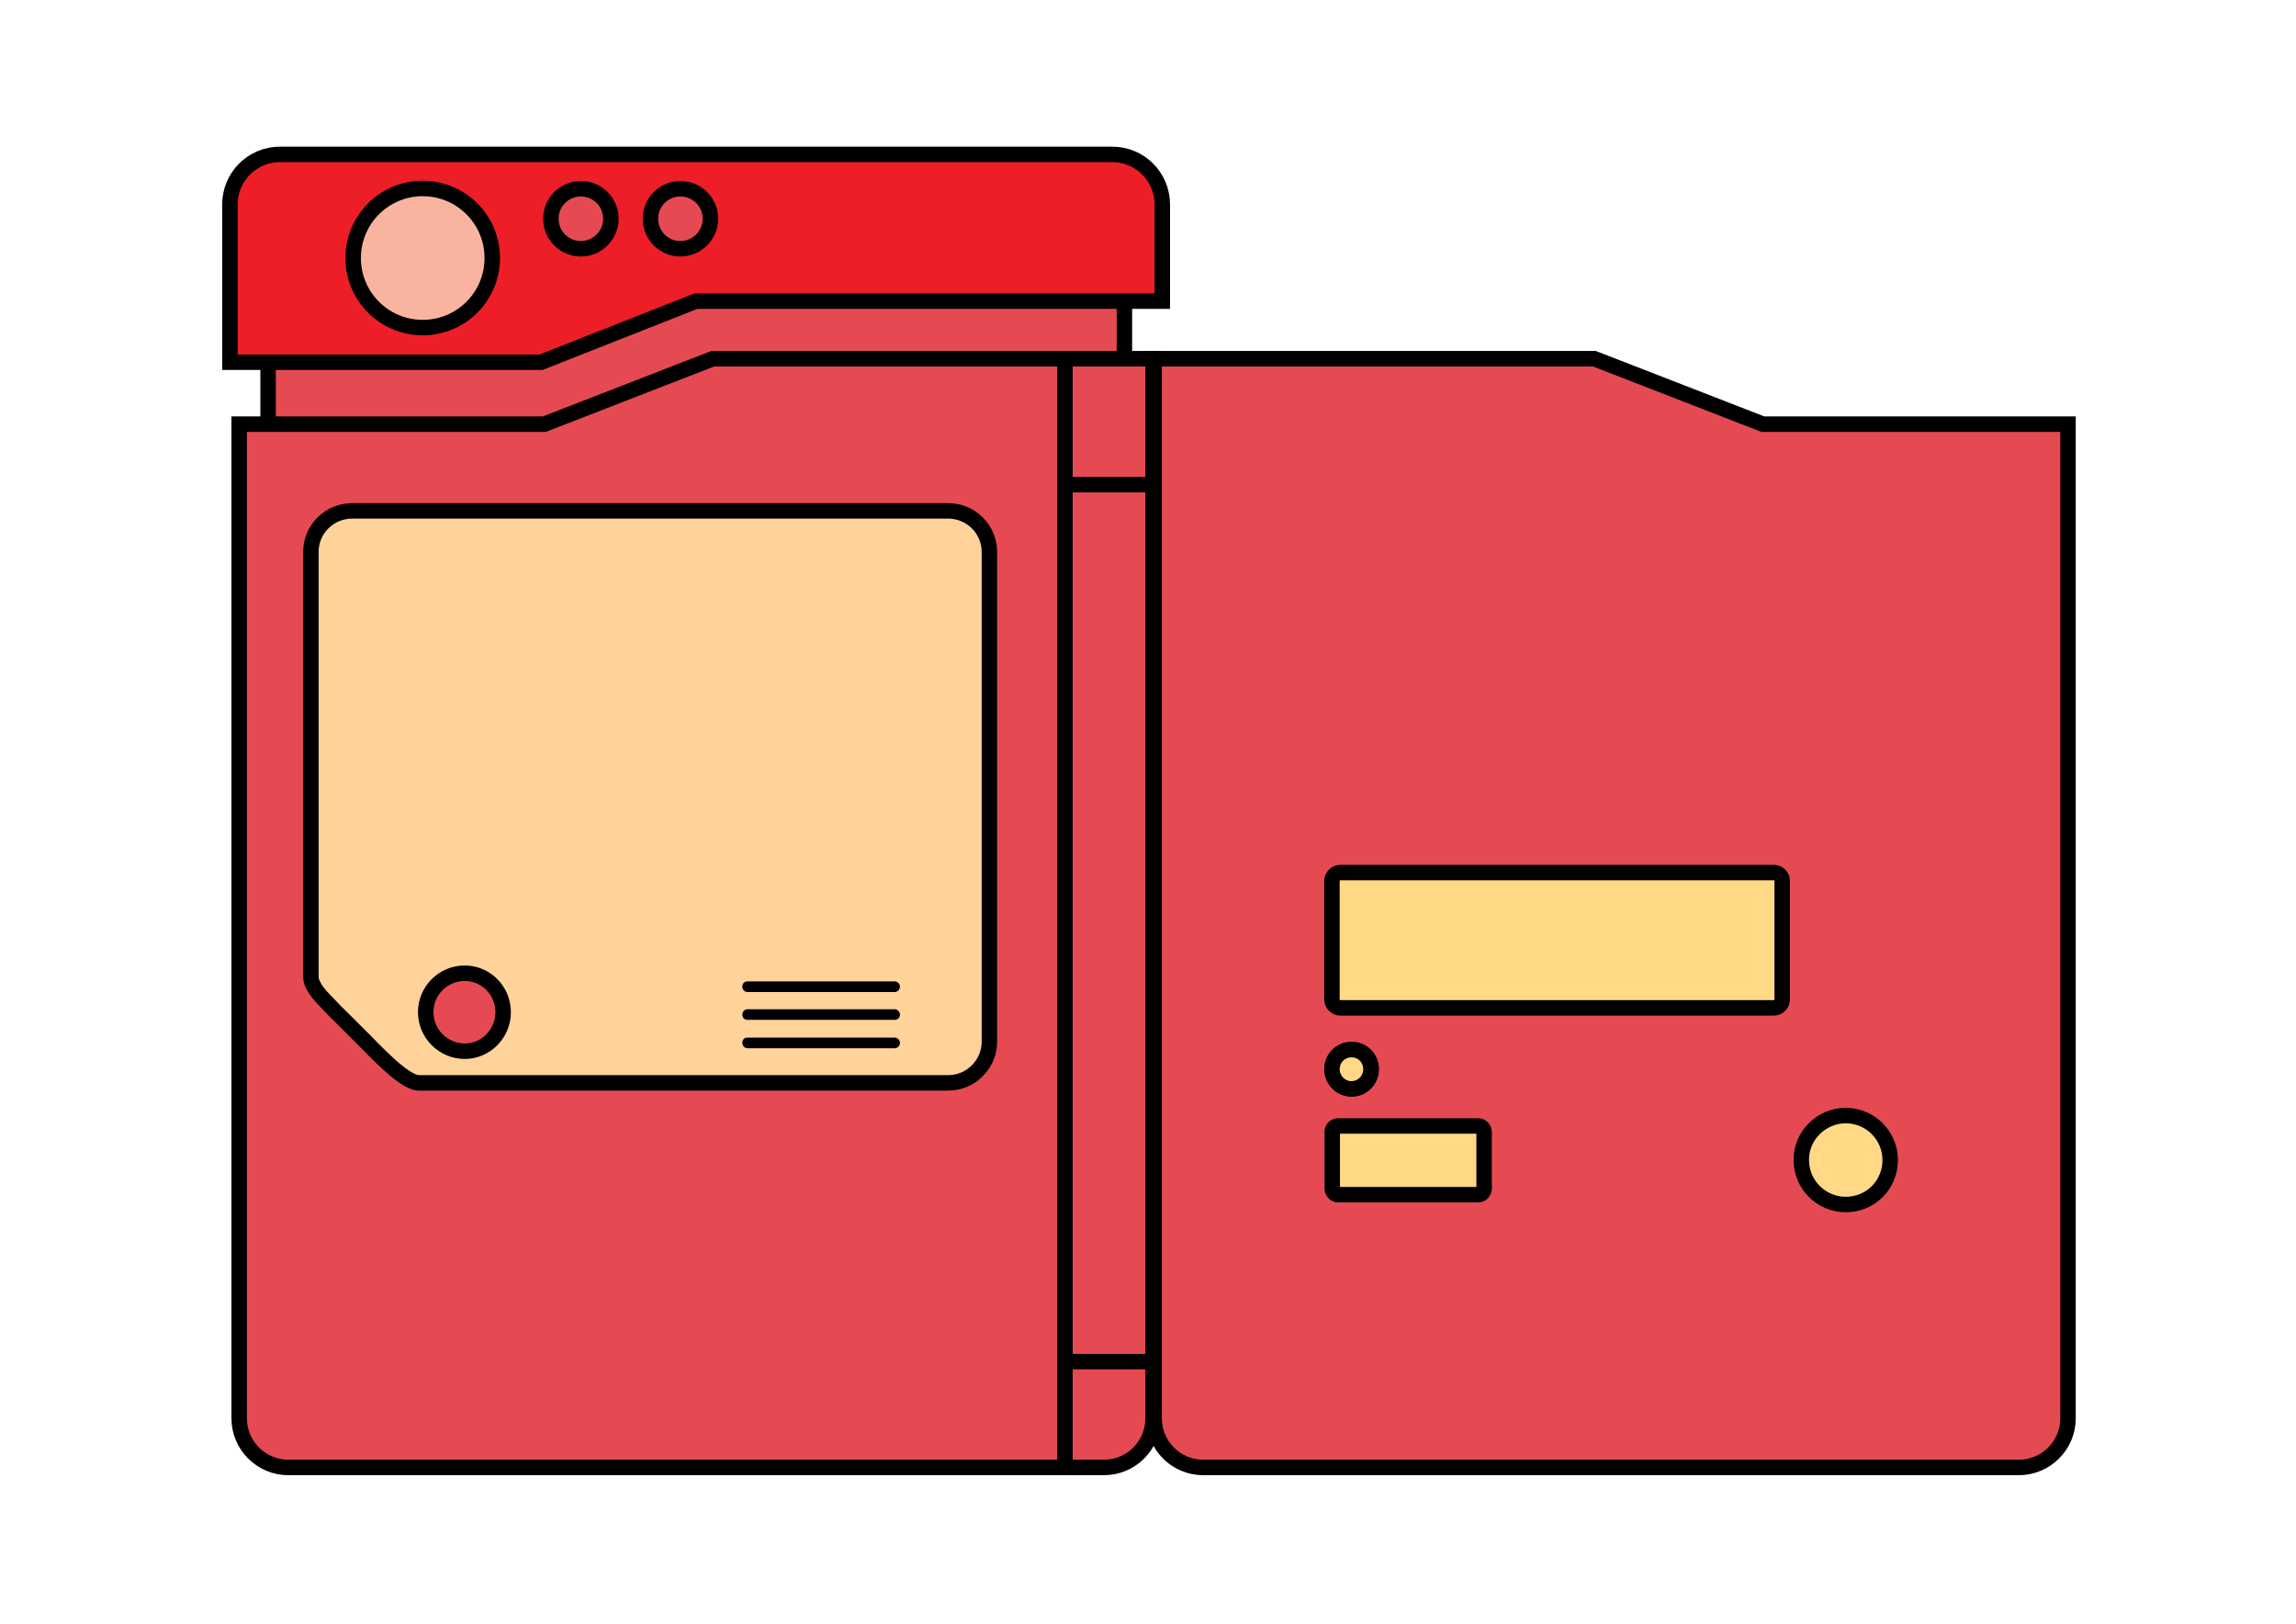
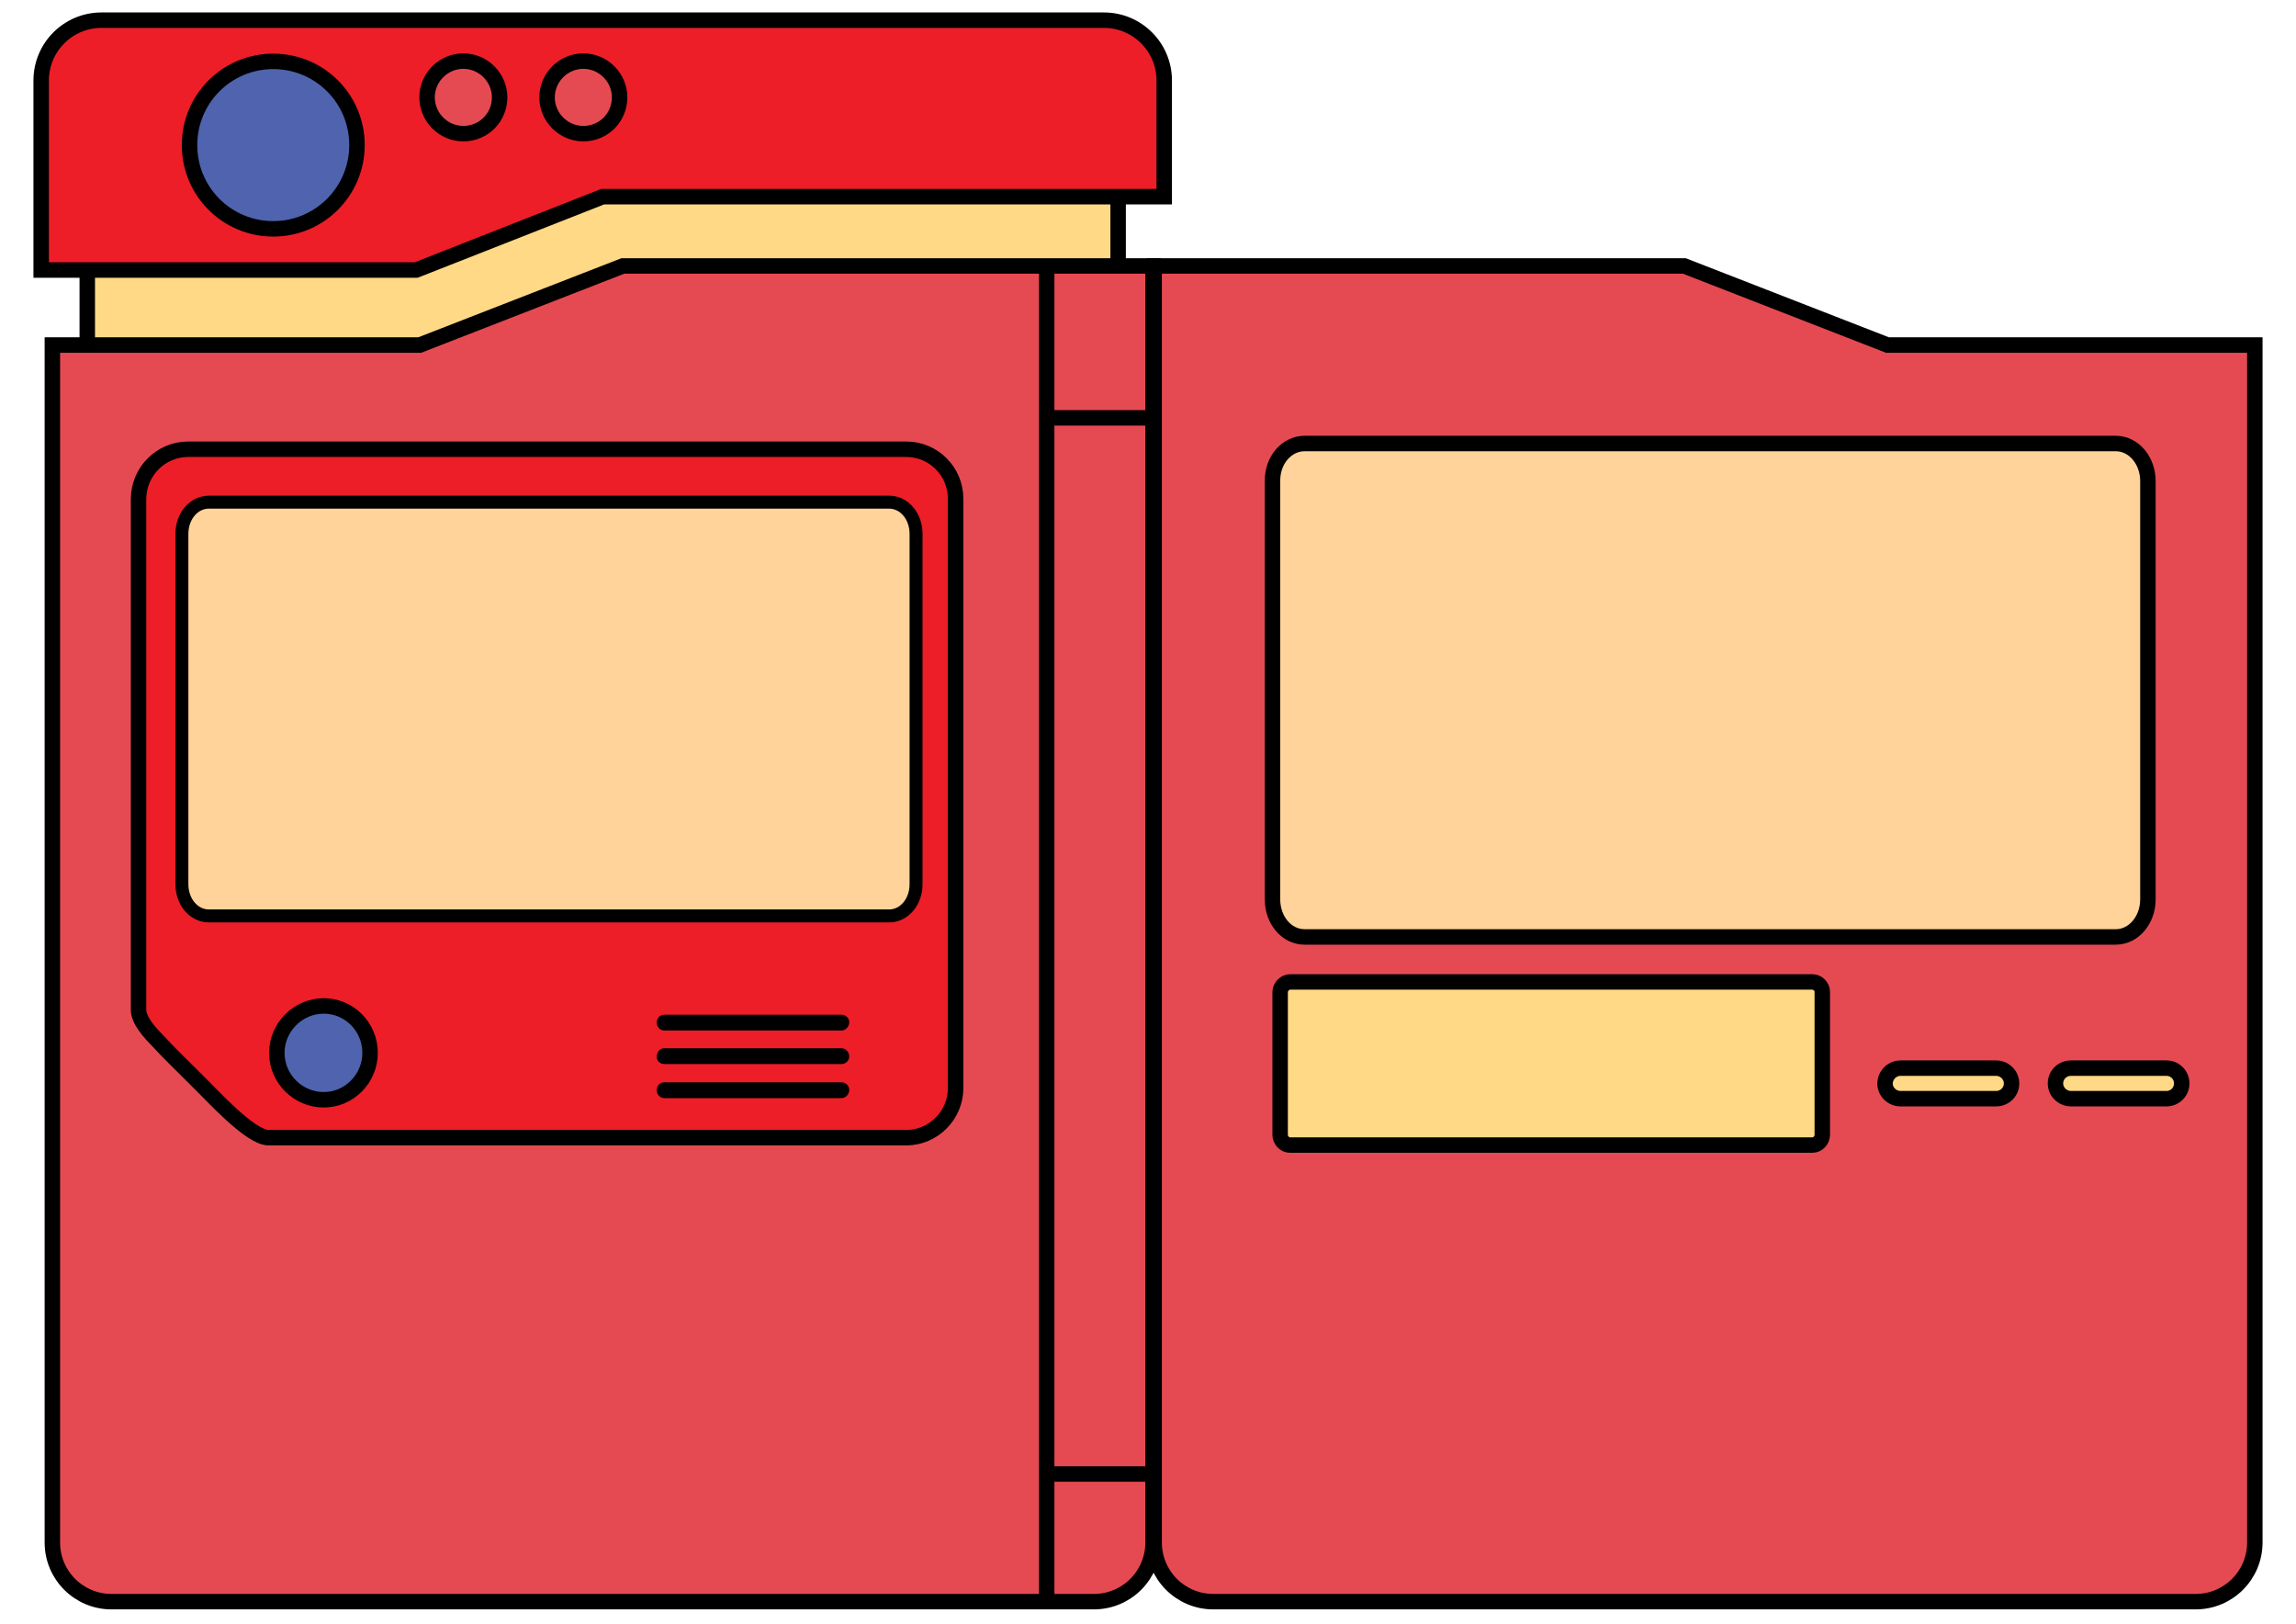
<svg xmlns="http://www.w3.org/2000/svg" version="1.1" x="0px" y="0px" viewBox="0 0 841.9 595.3" style="enable-background:new 0 0 841.9 595.3;" xml:space="preserve">
  <style type="text/css">
	.st0{fill-rule:evenodd;clip-rule:evenodd;fill:#E56A70;}
	.st1{fill:#013233;}
- 	.st2{fill:#E54A52;stroke:#000000;stroke-width:5.669;stroke-miterlimit:10;}
+ 	.st2{fill:#FFD985;stroke:#000000;stroke-width:5.669;stroke-miterlimit:10;}
	.st3{fill:#ED1E27;stroke:#000000;stroke-width:5.669;stroke-miterlimit:10;}
- 	.st4{fill:#F9B49F;stroke:#000000;stroke-width:5.669;stroke-miterlimit:10;}
- 	.st5{fill-rule:evenodd;clip-rule:evenodd;fill:#FFD39A;stroke:#000000;stroke-width:5.669;stroke-miterlimit:10;}
- 	.st6{fill-rule:evenodd;clip-rule:evenodd;fill:#E54A52;stroke:#000000;stroke-width:5.669;stroke-miterlimit:10;}
- 	.st7{fill-rule:evenodd;clip-rule:evenodd;}
- 	.st8{fill-rule:evenodd;clip-rule:evenodd;fill:#FFD985;stroke:#000000;stroke-width:5.669;stroke-miterlimit:10;}
+ 	.st4{fill:#E54A52;stroke:#000000;stroke-width:5.669;stroke-miterlimit:10;}
+ 	.st5{fill:#5063AE;stroke:#000000;stroke-width:5.669;stroke-miterlimit:10;}
+ 	.st6{fill-rule:evenodd;clip-rule:evenodd;fill:#ED1E27;stroke:#000000;stroke-width:5.669;stroke-miterlimit:10;}
+ 	.st7{fill-rule:evenodd;clip-rule:evenodd;fill:#5063AE;stroke:#000000;stroke-width:5.669;stroke-miterlimit:10;}
+ 	.st8{fill-rule:evenodd;clip-rule:evenodd;stroke:#000000;stroke-miterlimit:10;}
+ 	.st9{fill-rule:evenodd;clip-rule:evenodd;fill:#FFD985;stroke:#000000;stroke-width:5.669;stroke-miterlimit:10;}
+ 	.st10{fill-rule:evenodd;clip-rule:evenodd;fill:#FFD39A;stroke:#000000;stroke-width:5.669;stroke-miterlimit:10;}
+ 	.st11{fill-rule:evenodd;clip-rule:evenodd;fill:#FFD39A;stroke:#000000;stroke-width:4.753;stroke-miterlimit:10;}
</style>
  <g id="Layer_1">
    <g>
      <path class="st0" d="M-212.8,132.7h74.9c2.5,0,4.4,2,4.4,4.4V168c0,2.4-1.9,4.4-4.4,4.4h-74.9c-2.4,0-4.2-2-4.2-4.4v-30.9    C-217,134.7-215.1,132.7-212.8,132.7L-212.8,132.7z" />
      <g>
        <path class="st1" d="M-212.8,134.8c14.3,0,28.6,0,42.9,0c8.7,0,17.4,0,26.1,0c1.6,0,4-0.5,5.6,0c3.3,0.9,2.5,4.3,2.5,6.9     c0,4.7,0,9.5,0,14.2c0,3.4,0.8,7.9,0,11.2c-1.2,4.8-8.9,3.1-12.7,3.1c-18.6,0-37.2,0-55.7,0c-2.4,0-5.6,0.6-7.9,0     c-3.5-0.9-2.9-4-2.9-6.9c0-5.4,0-10.8,0-16.1c0-2.8-1.7-11.7,2.7-12.5c2.7-0.5,1.6-4.6-1.1-4.1c-4.8,0.8-5.8,4.6-5.8,8.8     c0,5.2,0,10.4,0,15.5c0,6.2-2.5,18.9,6.6,19.5c6.7,0.5,13.6,0,20.4,0c11.4,0,22.7,0,34.1,0c6.6,0,13.4,0.5,20,0     c9.2-0.8,6.7-13.1,6.7-19.5c0-5.1,0-10.2,0-15.2c0-3.6-0.3-7.3-4.3-8.7c-1.8-0.7-4-0.5-5.9-0.5c-3.9,0-7.9,0-11.8,0     c-19.8,0-39.6,0-59.4,0C-215.5,130.6-215.5,134.8-212.8,134.8z" />
      </g>
    </g>
    <rect x="-202.5" y="147.6" style="fill-rule:evenodd;clip-rule:evenodd;fill:none;" width="61" height="15" />
    <text transform="matrix(1 0 0 1 -202.4539 156.1565)" style="font-family:'MyriadPro-Regular'; font-size:12px;">moves</text>
  </g>
  <g id="img">
-     <path class="st2" d="M412.2,76.6c0-9.3-7.6-16.9-16.9-16.9H115.2c-9.3,0-16.9,7.6-16.9,16.9v429.9c0,9.3,7.6,16.9,16.9,16.9h280.2   c9.3,0,16.9-7.6,16.9-16.9V76.6z" />
-     <path class="st3" d="M426.2,75c0-10.2-8.2-18.4-18.4-18.4H102.7c-10.2,0-18.4,8.2-18.4,18.4v57.8h114.1l56.8-22.4h171V75z" />
-     <path class="st2" d="M261.4,131.5l-61.8,24H87.7v364.5c0,9.9,8.1,18,18,18h299.1c10,0,18-8.1,18-18V131.5H261.4z" />
-     <path class="st2" d="M584.6,131.5l61.8,24h111.9v364.5c0,9.9-8.1,18-18,18H441.2c-10,0-18-8.1-18-18V131.5H584.6z" />
-     <path class="st4" d="M180.5,94.6c0-14.1-11.4-25.5-25.5-25.5c-14.1,0-25.5,11.4-25.5,25.5s11.4,25.5,25.5,25.5   C169.1,120.1,180.5,108.7,180.5,94.6z" />
-     <path class="st2" d="M224,80.2c0-6.1-4.9-11-11-11c-6.1,0-11,4.9-11,11c0,6.1,4.9,11,11,11C219,91.2,224,86.3,224,80.2z" />
-     <path class="st2" d="M260.5,80.2c0-6.1-4.9-11-11-11c-6.1,0-11,4.9-11,11c0,6.1,4.9,11,11,11C255.5,91.2,260.5,86.3,260.5,80.2z" />
-     <line class="st2" x1="390.5" y1="132.7" x2="390.5" y2="538.7" />
-     <line class="st2" x1="390.5" y1="177.7" x2="422.9" y2="177.7" />
-     <line class="st2" x1="390.5" y1="499.2" x2="422.9" y2="499.2" />
-     <path class="st5" d="M129.1,187.3h218.6c8.3,0,15.1,6.7,15.1,15.1v179.5c0,8.2-6.7,15.1-15.1,15.1H153.6   c-5.7,0-17.4-13.2-21.5-17.1c-0.6-0.6-1.3-1.3-1.9-1.9c-3.4-3.5-7.1-6.9-10.4-10.5c-2.4-2.4-5.8-6.1-5.8-9.4V202.3   C114,194,120.8,187.3,129.1,187.3L129.1,187.3z" />
-     <path class="st6" d="M170.4,356.8c7.8,0,14.1,6.4,14.1,14.3c0,7.8-6.3,14.3-14.1,14.3c-7.8,0-14.3-6.4-14.3-14.3   C156.1,363.2,162.5,356.8,170.4,356.8L170.4,356.8z" />
-     <path class="st7" d="M274.1,359.8h54c0.9,0,1.9,0.8,1.9,1.9l0,0c0,1.1-0.9,2-1.9,2h-54c-1.1,0-1.9-0.9-1.9-2l0,0   C272.2,360.6,273,359.8,274.1,359.8L274.1,359.8z" />
-     <path class="st7" d="M274.1,370h54c0.9,0,1.9,0.9,1.9,2l0,0c0,1.1-0.9,1.9-1.9,1.9h-54c-1.1,0-1.9-0.8-1.9-1.9l0,0   C272.2,370.9,273,370,274.1,370L274.1,370z" />
-     <path class="st7" d="M274.1,380.4h54c0.9,0,1.9,0.8,1.9,1.9l0,0c0,1.1-0.9,2-1.9,2h-54c-1.1,0-1.9-0.9-1.9-2l0,0   C272.2,381.1,273,380.4,274.1,380.4L274.1,380.4z" />
-     <path class="st8" d="M491.4,319.9h159.1c1.6,0,3,1.4,3,3v43.5c0,1.7-1.4,3.1-3,3.1H491.4c-1.6,0-3-1.4-3-3.1v-43.5   C488.4,321.3,489.9,319.9,491.4,319.9L491.4,319.9z" />
-     <path class="st8" d="M495.7,384.8c3.9,0,7.1,3.1,7.1,7.2c0,3.9-3.1,7.2-7.1,7.2c-4.1,0-7.2-3.3-7.2-7.2   C488.4,388,491.6,384.8,495.7,384.8L495.7,384.8z" />
-     <path class="st8" d="M495.5,384.8c4.1,0,7.2,3.1,7.2,7.2c0,3.9-3.1,7.2-7.2,7.2c-3.9,0-7.1-3.3-7.1-7.2   C488.4,388,491.6,384.8,495.5,384.8L495.5,384.8z" />
-     <path class="st8" d="M676.8,409c9.1,0,16.3,7.4,16.3,16.3c0,9.1-7.2,16.3-16.3,16.3c-8.9,0-16.3-7.2-16.3-16.3   C660.4,416.4,667.8,409,676.8,409L676.8,409z" />
-     <path class="st8" d="M490.6,412.8H542c1.3,0,2.2,1.1,2.2,2.4v20.4c0,1.3-0.9,2.4-2.2,2.4h-51.3c-1.3,0-2.2-1.1-2.2-2.4v-20.4   C488.4,413.9,489.4,412.8,490.6,412.8L490.6,412.8z" />
+     <path class="st2" d="M410,31.4c0-11.2-9.1-20.3-20.3-20.3H52.3c-11.2,0-20.3,9.1-20.3,20.3v517.8c0,11.2,9.1,20.3,20.3,20.3h337.4   c11.2,0,20.3-9.1,20.3-20.3V31.4z" />
+     <path class="st3" d="M426.9,29.5c0-12.2-9.9-22.1-22.1-22.1H37.2c-12.2,0-22.1,9.9-22.1,22.1V99h137.5L221,72.1h205.9V29.5z" />
+     <path class="st4" d="M228.4,97.5l-74.5,29H19.2v439c0,12,9.7,21.7,21.7,21.7h360.2c12,0,21.7-9.7,21.7-21.7v-468H228.4z" />
+     <path class="st4" d="M617.6,97.5l74.5,29h134.7v439c0,12-9.7,21.7-21.7,21.7H444.9c-12,0-21.7-9.7-21.7-21.7v-468H617.6z" />
+     <path class="st5" d="M130.9,53.2c0-17-13.7-30.7-30.7-30.7c-17,0-30.7,13.7-30.7,30.7s13.7,30.7,30.7,30.7   C117.2,83.9,130.9,70.1,130.9,53.2z" />
+     <path class="st4" d="M183.2,35.7c0-7.3-6-13.3-13.3-13.3c-7.3,0-13.3,6-13.3,13.3c0,7.3,6,13.3,13.3,13.3   C177.3,49,183.2,43.1,183.2,35.7z" />
+     <path class="st4" d="M227.2,35.7c0-7.3-6-13.3-13.3-13.3c-7.3,0-13.3,6-13.3,13.3c0,7.3,6,13.3,13.3,13.3   C221.3,49,227.2,43.1,227.2,35.7z" />
+     <line class="st4" x1="383.8" y1="99" x2="383.8" y2="588" />
+     <line class="st4" x1="383.8" y1="153.2" x2="422.8" y2="153.2" />
+     <line class="st4" x1="383.8" y1="540.4" x2="422.8" y2="540.4" />
+     <path class="st6" d="M69,164.7h263.3c10,0,18.1,8.1,18.1,18.1v216.2c0,9.8-8.1,18.1-18.1,18.1H98.5c-6.8,0-21-15.9-25.9-20.6   c-0.8-0.8-1.5-1.5-2.3-2.3c-4.2-4.2-8.5-8.3-12.5-12.7c-2.8-2.8-7-7.4-7-11.3V182.9C50.9,172.8,59,164.7,69,164.7L69,164.7z" />
+     <path class="st7" d="M118.7,368.8c9.4,0,17,7.7,17,17.2c0,9.4-7.6,17.2-17,17.2c-9.4,0-17.2-7.7-17.2-17.2   C101.5,376.6,109.3,368.8,118.7,368.8L118.7,368.8z" />
+     <path class="st8" d="M243.6,372.5h65c1.1,0,2.3,0.9,2.3,2.3l0,0c0,1.3-1.1,2.5-2.3,2.5h-65c-1.3,0-2.3-1.1-2.3-2.5l0,0   C241.4,373.5,242.3,372.5,243.6,372.5L243.6,372.5z" />
+     <path class="st8" d="M243.6,384.8h65c1.1,0,2.3,1.1,2.3,2.5l0,0c0,1.3-1.1,2.3-2.3,2.3h-65c-1.3,0-2.3-0.9-2.3-2.3l0,0   C241.4,385.9,242.3,384.8,243.6,384.8L243.6,384.8z" />
+     <path class="st8" d="M243.6,397.3h65c1.1,0,2.3,0.9,2.3,2.3l0,0c0,1.3-1.1,2.5-2.3,2.5h-65c-1.3,0-2.3-1.1-2.3-2.5l0,0   C241.4,398.2,242.3,397.3,243.6,397.3L243.6,397.3z" />
+     <path class="st9" d="M473,360h191.6c1.9,0,3.6,1.7,3.6,3.6V416c0,2.1-1.7,3.8-3.6,3.8H473c-1.9,0-3.6-1.7-3.6-3.8v-52.4   C469.5,361.7,471.2,360,473,360L473,360z" />
+     <path class="st10" d="M478.4,162.6h297.4c6.6,0,11.8,6.2,11.8,13.8v153.3c0,7.6-5.2,13.8-11.8,13.8H478.4   c-6.7,0-11.8-6.2-11.8-13.8V176.4C466.5,168.8,471.7,162.6,478.4,162.6L478.4,162.6z" />
+     <path class="st11" d="M76.6,184.1H326c5.6,0,9.9,5.2,9.9,11.6v128.5c0,6.4-4.3,11.6-9.9,11.6H76.6c-5.6,0-9.9-5.2-9.9-11.6V195.7   C66.7,189.3,71,184.1,76.6,184.1L76.6,184.1z" />
+     <path class="st9" d="M696.9,391.6h35c3.1,0,5.7,2.5,5.7,5.6l0,0c0,3.1-2.5,5.6-5.7,5.6h-35c-3.1,0-5.7-2.5-5.7-5.6l0,0   C691.3,394.1,693.8,391.6,696.9,391.6L696.9,391.6z" />
+     <path class="st9" d="M759.4,391.6h35c3.1,0,5.6,2.5,5.6,5.6l0,0c0,3.1-2.5,5.6-5.6,5.6h-35c-3.1,0-5.7-2.5-5.7-5.6l0,0   C753.7,394.1,756.2,391.6,759.4,391.6L759.4,391.6z" />
  </g>
</svg>
